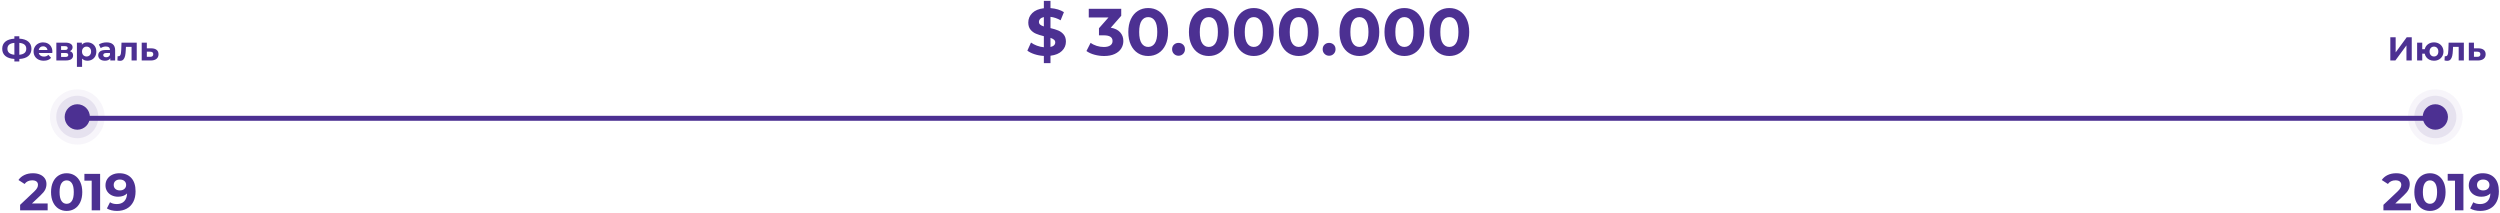
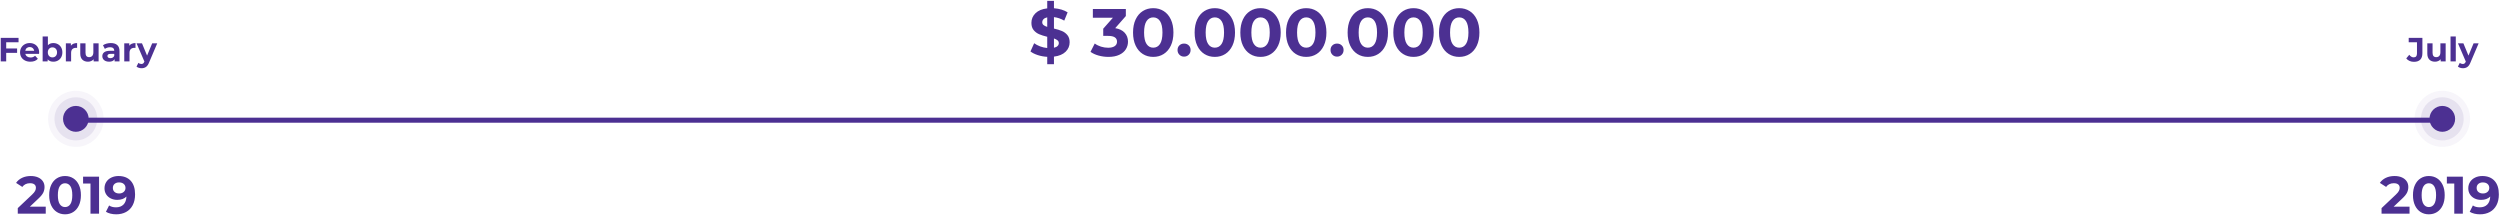
- <svg xmlns="http://www.w3.org/2000/svg" width="951px" height="81px" viewBox="0 0 951 81" version="1.1">
+ <svg xmlns="http://www.w3.org/2000/svg" width="936px" height="81px" viewBox="0 0 936 81" version="1.1">
  <defs />
-   <g id="майлстоун-4-copy" stroke="none" stroke-width="1" fill="none" fill-rule="evenodd" transform="translate(-151, -144)">
-     <g id="Group-9" transform="translate(-23, 144)">
-       <g id="line-30-000-000" transform="translate(174, 0)">
-         <path d="M26,45 L924.846,45" id="Line" stroke="#4C3092" stroke-width="1.89" stroke-linecap="square" />
-         <g id="Group-6" transform="translate(19, 34)" fill="#4C3092">
-           <ellipse id="Oval-3-Copy-2" opacity="0.05" cx="10.401" cy="10.5" rx="10.401" ry="10.5" />
-           <ellipse id="Oval-3" opacity="0.1" cx="10.401" cy="10.5" rx="8" ry="8.077" />
-           <ellipse id="Oval-3-Copy" cx="10.401" cy="10.5" rx="4.8" ry="4.846" />
-         </g>
-         <g id="Group-6-Copy" transform="translate(916, 34)" fill="#4C3092">
-           <ellipse id="Oval-3-Copy-2" opacity="0.05" cx="10.401" cy="10.5" rx="10.401" ry="10.5" />
-           <ellipse id="Oval-3" opacity="0.1" cx="10.401" cy="10.5" rx="8" ry="8.077" />
-           <ellipse id="Oval-3-Copy" cx="10.401" cy="10.5" rx="4.8" ry="4.846" />
-         </g>
-         <path d="M18.128,77.386 L18.128,80 L7.653,80 L7.653,77.921 L12.999,72.872 C13.567,72.331 13.95,71.866 14.148,71.476 C14.346,71.087 14.445,70.701 14.445,70.318 C14.445,69.763 14.257,69.338 13.88,69.041 C13.504,68.744 12.953,68.595 12.227,68.595 C11.62,68.595 11.072,68.711 10.584,68.942 C10.095,69.173 9.686,69.519 9.356,69.981 L7.02,68.476 C7.561,67.671 8.307,67.041 9.257,66.586 C10.208,66.13 11.297,65.902 12.524,65.902 C13.554,65.902 14.455,66.071 15.227,66.407 C15.999,66.744 16.6,67.219 17.029,67.833 C17.458,68.447 17.672,69.169 17.672,70.001 C17.672,70.753 17.514,71.46 17.197,72.12 C16.88,72.78 16.266,73.532 15.356,74.377 L12.168,77.386 L18.128,77.386 Z M25.355,80.238 C24.206,80.238 23.183,79.954 22.286,79.386 C21.388,78.819 20.685,77.997 20.177,76.921 C19.669,75.845 19.415,74.562 19.415,73.07 C19.415,71.578 19.669,70.295 20.177,69.219 C20.685,68.143 21.388,67.321 22.286,66.754 C23.183,66.186 24.206,65.902 25.355,65.902 C26.503,65.902 27.526,66.186 28.424,66.754 C29.321,67.321 30.024,68.143 30.532,69.219 C31.041,70.295 31.295,71.578 31.295,73.07 C31.295,74.562 31.041,75.845 30.532,76.921 C30.024,77.997 29.321,78.819 28.424,79.386 C27.526,79.954 26.503,80.238 25.355,80.238 Z M25.355,77.525 C26.199,77.525 26.863,77.162 27.344,76.436 C27.826,75.71 28.067,74.588 28.067,73.07 C28.067,71.552 27.826,70.43 27.344,69.704 C26.863,68.978 26.199,68.615 25.355,68.615 C24.523,68.615 23.866,68.978 23.384,69.704 C22.903,70.43 22.662,71.552 22.662,73.07 C22.662,74.588 22.903,75.71 23.384,76.436 C23.866,77.162 24.523,77.525 25.355,77.525 Z M38.086,66.14 L38.086,80 L34.878,80 L34.878,68.714 L32.106,68.714 L32.106,66.14 L38.086,66.14 Z M45.372,65.902 C47.313,65.902 48.831,66.493 49.926,67.675 C51.022,68.856 51.57,70.555 51.57,72.773 C51.57,74.344 51.276,75.69 50.689,76.812 C50.101,77.934 49.273,78.786 48.204,79.366 C47.135,79.947 45.9,80.238 44.501,80.238 C43.762,80.238 43.056,80.155 42.383,79.99 C41.709,79.825 41.135,79.591 40.66,79.287 L41.848,76.931 C42.521,77.393 43.386,77.624 44.442,77.624 C45.617,77.624 46.547,77.278 47.234,76.585 C47.92,75.891 48.29,74.892 48.342,73.585 C47.511,74.416 46.362,74.832 44.897,74.832 C44.013,74.832 43.208,74.654 42.482,74.298 C41.756,73.941 41.181,73.436 40.759,72.783 C40.337,72.129 40.125,71.374 40.125,70.516 C40.125,69.592 40.356,68.78 40.818,68.08 C41.28,67.381 41.911,66.843 42.709,66.467 C43.508,66.09 44.396,65.902 45.372,65.902 Z M45.61,72.436 C46.31,72.436 46.88,72.242 47.323,71.852 C47.765,71.463 47.986,70.965 47.986,70.357 C47.986,69.75 47.772,69.255 47.342,68.872 C46.913,68.49 46.323,68.298 45.57,68.298 C44.884,68.298 44.326,68.483 43.897,68.853 C43.468,69.222 43.254,69.724 43.254,70.357 C43.254,70.991 43.468,71.496 43.897,71.872 C44.326,72.248 44.897,72.436 45.61,72.436 Z" id="2019" fill="#4C3092" />
-         <path d="M11.959,18.565 C11.959,19.732 11.562,20.65 10.768,21.318 C9.975,21.986 8.834,22.357 7.348,22.433 L7.348,23.391 L5.47,23.391 L5.47,22.42 C3.975,22.336 2.83,21.961 2.037,21.293 C1.243,20.625 0.846,19.716 0.846,18.565 C0.846,17.406 1.243,16.496 2.037,15.837 C2.83,15.177 3.975,14.802 5.47,14.709 L5.47,13.802 L7.348,13.802 L7.348,14.697 C8.834,14.781 9.975,15.159 10.768,15.831 C11.562,16.503 11.959,17.414 11.959,18.565 Z M7.348,20.833 C8.238,20.749 8.901,20.52 9.338,20.146 C9.775,19.772 9.994,19.241 9.994,18.552 C9.994,17.208 9.112,16.461 7.348,16.309 L7.348,20.833 Z M2.824,18.565 C2.824,19.892 3.706,20.648 5.47,20.833 L5.47,16.309 C4.571,16.393 3.906,16.618 3.473,16.984 C3.04,17.349 2.824,17.876 2.824,18.565 Z M19.922,19.636 C19.922,19.661 19.91,19.837 19.885,20.165 L14.756,20.165 C14.849,20.585 15.067,20.917 15.412,21.16 C15.756,21.404 16.184,21.526 16.697,21.526 C17.05,21.526 17.362,21.473 17.635,21.368 C17.908,21.263 18.162,21.097 18.398,20.871 L19.444,22.005 C18.805,22.735 17.873,23.101 16.646,23.101 C15.882,23.101 15.206,22.952 14.618,22.654 C14.03,22.355 13.576,21.942 13.257,21.412 C12.938,20.883 12.778,20.283 12.778,19.611 C12.778,18.947 12.936,18.349 13.251,17.815 C13.566,17.282 13.998,16.866 14.548,16.568 C15.099,16.269 15.714,16.12 16.394,16.12 C17.058,16.12 17.658,16.263 18.196,16.549 C18.734,16.834 19.156,17.244 19.462,17.777 C19.769,18.311 19.922,18.93 19.922,19.636 Z M16.407,17.607 C15.962,17.607 15.588,17.733 15.286,17.985 C14.983,18.237 14.798,18.582 14.731,19.018 L18.07,19.018 C18.003,18.59 17.818,18.248 17.516,17.992 C17.213,17.735 16.844,17.607 16.407,17.607 Z M26.613,19.459 C27.411,19.728 27.81,20.266 27.81,21.072 C27.81,21.685 27.579,22.16 27.117,22.496 C26.655,22.832 25.966,23 25.051,23 L21.434,23 L21.434,16.221 L24.899,16.221 C25.748,16.221 26.411,16.374 26.89,16.681 C27.369,16.988 27.608,17.418 27.608,17.973 C27.608,18.309 27.522,18.605 27.35,18.861 C27.178,19.117 26.932,19.317 26.613,19.459 Z M23.236,19.006 L24.723,19.006 C25.412,19.006 25.756,18.762 25.756,18.275 C25.756,17.796 25.412,17.557 24.723,17.557 L23.236,17.557 L23.236,19.006 Z M24.887,21.664 C25.609,21.664 25.97,21.417 25.97,20.921 C25.97,20.661 25.886,20.47 25.718,20.348 C25.55,20.226 25.286,20.165 24.925,20.165 L23.236,20.165 L23.236,21.664 L24.887,21.664 Z M33.266,16.12 C33.896,16.12 34.469,16.265 34.986,16.555 C35.502,16.845 35.907,17.252 36.201,17.777 C36.496,18.302 36.642,18.913 36.642,19.611 C36.642,20.308 36.496,20.919 36.201,21.444 C35.907,21.969 35.502,22.376 34.986,22.666 C34.469,22.956 33.896,23.101 33.266,23.101 C32.4,23.101 31.72,22.828 31.224,22.282 L31.224,25.444 L29.259,25.444 L29.259,16.221 L31.136,16.221 L31.136,17.002 C31.624,16.414 32.333,16.12 33.266,16.12 Z M32.925,21.488 C33.43,21.488 33.843,21.318 34.167,20.978 C34.49,20.637 34.652,20.182 34.652,19.611 C34.652,19.039 34.49,18.584 34.167,18.244 C33.843,17.903 33.43,17.733 32.925,17.733 C32.421,17.733 32.008,17.903 31.684,18.244 C31.361,18.584 31.199,19.039 31.199,19.611 C31.199,20.182 31.361,20.637 31.684,20.978 C32.008,21.318 32.421,21.488 32.925,21.488 Z M40.536,16.12 C41.586,16.12 42.392,16.37 42.955,16.87 C43.518,17.37 43.799,18.124 43.799,19.132 L43.799,23 L41.96,23 L41.96,22.156 C41.59,22.786 40.901,23.101 39.893,23.101 C39.372,23.101 38.921,23.013 38.539,22.836 C38.157,22.66 37.865,22.416 37.663,22.105 C37.461,21.795 37.361,21.442 37.361,21.047 C37.361,20.417 37.598,19.921 38.073,19.56 C38.547,19.199 39.28,19.018 40.271,19.018 L41.834,19.018 C41.834,18.59 41.704,18.26 41.443,18.029 C41.183,17.798 40.792,17.683 40.271,17.683 C39.91,17.683 39.555,17.739 39.207,17.853 C38.858,17.966 38.562,18.12 38.318,18.313 L37.613,16.939 C37.982,16.679 38.425,16.477 38.942,16.335 C39.459,16.192 39.99,16.12 40.536,16.12 Z M40.385,21.778 C40.721,21.778 41.019,21.7 41.279,21.545 C41.54,21.389 41.724,21.16 41.834,20.858 L41.834,20.165 L40.485,20.165 C39.679,20.165 39.276,20.43 39.276,20.959 C39.276,21.211 39.375,21.41 39.572,21.557 C39.769,21.704 40.04,21.778 40.385,21.778 Z M52.014,16.221 L52.014,23 L50.049,23 L50.049,17.834 L47.907,17.834 L47.844,19.031 C47.81,19.921 47.726,20.661 47.592,21.249 C47.457,21.837 47.239,22.299 46.937,22.635 C46.634,22.971 46.214,23.139 45.677,23.139 C45.391,23.139 45.051,23.088 44.656,22.987 L44.757,21.375 C44.891,21.391 44.988,21.4 45.047,21.4 C45.341,21.4 45.561,21.293 45.708,21.079 C45.855,20.864 45.954,20.591 46.004,20.26 C46.055,19.928 46.092,19.489 46.118,18.943 L46.218,16.221 L52.014,16.221 Z M57.571,18.388 C58.453,18.397 59.129,18.596 59.6,18.987 C60.07,19.378 60.305,19.93 60.305,20.644 C60.305,21.391 60.043,21.973 59.518,22.389 C58.993,22.805 58.256,23.013 57.306,23.013 L53.904,23 L53.904,16.221 L55.857,16.221 L55.857,18.388 L57.571,18.388 Z M57.13,21.614 C57.508,21.622 57.798,21.543 57.999,21.375 C58.201,21.207 58.302,20.955 58.302,20.619 C58.302,20.291 58.203,20.052 58.006,19.9 C57.808,19.749 57.517,19.669 57.13,19.661 L55.857,19.648 L55.857,21.614 L57.13,21.614 Z" id="Февраль" fill="#4C3092" />
-         <path d="M405.473,15.834 C405.473,17.212 404.969,18.392 403.961,19.375 C402.953,20.357 401.5,20.966 399.602,21.202 L399.602,24.024 L397.082,24.024 L397.082,21.277 C395.838,21.21 394.654,20.992 393.528,20.622 C392.403,20.252 391.496,19.799 390.807,19.261 L392.193,16.187 C392.831,16.657 393.579,17.052 394.436,17.371 C395.292,17.69 396.174,17.892 397.082,17.976 L397.082,13.768 C395.889,13.482 394.881,13.163 394.058,12.81 C393.234,12.457 392.546,11.941 391.991,11.26 C391.437,10.58 391.16,9.677 391.16,8.551 C391.16,7.157 391.668,5.96 392.684,4.96 C393.701,3.961 395.166,3.352 397.082,3.133 L397.082,0.336 L399.602,0.336 L399.602,3.083 C401.668,3.251 403.373,3.763 404.717,4.62 L403.457,7.72 C402.197,6.997 400.912,6.56 399.602,6.409 L399.602,10.693 C400.778,10.962 401.773,11.269 402.588,11.613 C403.403,11.957 404.087,12.47 404.642,13.15 C405.196,13.831 405.473,14.725 405.473,15.834 Z M395.217,8.35 C395.217,8.77 395.376,9.114 395.696,9.383 C396.015,9.652 396.477,9.878 397.082,10.063 L397.082,6.485 C396.443,6.636 395.973,6.875 395.67,7.203 C395.368,7.531 395.217,7.913 395.217,8.35 Z M399.602,17.875 C400.206,17.741 400.66,17.522 400.962,17.22 C401.265,16.918 401.416,16.556 401.416,16.136 C401.416,15.716 401.261,15.372 400.95,15.103 C400.639,14.834 400.19,14.599 399.602,14.398 L399.602,17.875 Z M422.534,10.542 C424.079,10.794 425.264,11.369 426.087,12.268 C426.91,13.167 427.322,14.28 427.322,15.607 C427.322,16.632 427.053,17.577 426.515,18.442 C425.978,19.307 425.159,20 424.058,20.521 C422.958,21.042 421.61,21.302 420.014,21.302 C418.77,21.302 417.548,21.139 416.347,20.811 C415.146,20.483 414.125,20.017 413.285,19.412 L414.873,16.288 C415.545,16.792 416.322,17.182 417.204,17.459 C418.086,17.737 418.989,17.875 419.913,17.875 C420.938,17.875 421.744,17.678 422.332,17.283 C422.92,16.888 423.214,16.33 423.214,15.607 C423.214,14.162 422.114,13.44 419.913,13.44 L418.048,13.44 L418.048,10.744 L421.677,6.636 L414.167,6.636 L414.167,3.36 L426.515,3.36 L426.515,6.006 L422.534,10.542 Z M436.772,21.302 C435.31,21.302 434.008,20.941 432.866,20.219 C431.723,19.496 430.829,18.451 430.182,17.081 C429.535,15.712 429.212,14.078 429.212,12.18 C429.212,10.282 429.535,8.648 430.182,7.279 C430.829,5.909 431.723,4.864 432.866,4.141 C434.008,3.419 435.31,3.058 436.772,3.058 C438.233,3.058 439.535,3.419 440.678,4.141 C441.82,4.864 442.715,5.909 443.361,7.279 C444.008,8.648 444.332,10.282 444.332,12.18 C444.332,14.078 444.008,15.712 443.361,17.081 C442.715,18.451 441.82,19.496 440.678,20.219 C439.535,20.941 438.233,21.302 436.772,21.302 Z M436.772,17.85 C437.847,17.85 438.691,17.388 439.304,16.464 C439.917,15.54 440.224,14.112 440.224,12.18 C440.224,10.248 439.917,8.82 439.304,7.896 C438.691,6.972 437.847,6.51 436.772,6.51 C435.713,6.51 434.877,6.972 434.264,7.896 C433.651,8.82 433.344,10.248 433.344,12.18 C433.344,14.112 433.651,15.54 434.264,16.464 C434.877,17.388 435.713,17.85 436.772,17.85 Z M448.313,21.202 C447.624,21.202 447.045,20.966 446.574,20.496 C446.104,20.026 445.869,19.438 445.869,18.732 C445.869,18.01 446.104,17.426 446.574,16.981 C447.045,16.535 447.624,16.313 448.313,16.313 C449.002,16.313 449.582,16.535 450.052,16.981 C450.522,17.426 450.758,18.01 450.758,18.732 C450.758,19.438 450.522,20.026 450.052,20.496 C449.582,20.966 449.002,21.202 448.313,21.202 Z M459.83,21.302 C458.368,21.302 457.066,20.941 455.924,20.219 C454.781,19.496 453.887,18.451 453.24,17.081 C452.593,15.712 452.27,14.078 452.27,12.18 C452.27,10.282 452.593,8.648 453.24,7.279 C453.887,5.909 454.781,4.864 455.924,4.141 C457.066,3.419 458.368,3.058 459.83,3.058 C461.291,3.058 462.593,3.419 463.736,4.141 C464.878,4.864 465.773,5.909 466.419,7.279 C467.066,8.648 467.39,10.282 467.39,12.18 C467.39,14.078 467.066,15.712 466.419,17.081 C465.773,18.451 464.878,19.496 463.736,20.219 C462.593,20.941 461.291,21.302 459.83,21.302 Z M459.83,17.85 C460.905,17.85 461.749,17.388 462.362,16.464 C462.975,15.54 463.282,14.112 463.282,12.18 C463.282,10.248 462.975,8.82 462.362,7.896 C461.749,6.972 460.905,6.51 459.83,6.51 C458.771,6.51 457.935,6.972 457.322,7.896 C456.709,8.82 456.402,10.248 456.402,12.18 C456.402,14.112 456.709,15.54 457.322,16.464 C457.935,17.388 458.771,17.85 459.83,17.85 Z M476.94,21.302 C475.479,21.302 474.177,20.941 473.034,20.219 C471.892,19.496 470.997,18.451 470.351,17.081 C469.704,15.712 469.38,14.078 469.38,12.18 C469.38,10.282 469.704,8.648 470.351,7.279 C470.997,5.909 471.892,4.864 473.034,4.141 C474.177,3.419 475.479,3.058 476.94,3.058 C478.402,3.058 479.704,3.419 480.846,4.141 C481.989,4.864 482.883,5.909 483.53,7.279 C484.177,8.648 484.5,10.282 484.5,12.18 C484.5,14.078 484.177,15.712 483.53,17.081 C482.883,18.451 481.989,19.496 480.846,20.219 C479.704,20.941 478.402,21.302 476.94,21.302 Z M476.94,17.85 C478.016,17.85 478.86,17.388 479.473,16.464 C480.086,15.54 480.393,14.112 480.393,12.18 C480.393,10.248 480.086,8.82 479.473,7.896 C478.86,6.972 478.016,6.51 476.94,6.51 C475.882,6.51 475.046,6.972 474.433,7.896 C473.82,8.82 473.513,10.248 473.513,12.18 C473.513,14.112 473.82,15.54 474.433,16.464 C475.046,17.388 475.882,17.85 476.94,17.85 Z M494.051,21.302 C492.59,21.302 491.288,20.941 490.145,20.219 C489.003,19.496 488.108,18.451 487.461,17.081 C486.815,15.712 486.491,14.078 486.491,12.18 C486.491,10.282 486.815,8.648 487.461,7.279 C488.108,5.909 489.003,4.864 490.145,4.141 C491.288,3.419 492.59,3.058 494.051,3.058 C495.513,3.058 496.815,3.419 497.957,4.141 C499.1,4.864 499.994,5.909 500.641,7.279 C501.288,8.648 501.611,10.282 501.611,12.18 C501.611,14.078 501.288,15.712 500.641,17.081 C499.994,18.451 499.1,19.496 497.957,20.219 C496.815,20.941 495.513,21.302 494.051,21.302 Z M494.051,17.85 C495.126,17.85 495.971,17.388 496.584,16.464 C497.197,15.54 497.504,14.112 497.504,12.18 C497.504,10.248 497.197,8.82 496.584,7.896 C495.971,6.972 495.126,6.51 494.051,6.51 C492.993,6.51 492.157,6.972 491.544,7.896 C490.931,8.82 490.624,10.248 490.624,12.18 C490.624,14.112 490.931,15.54 491.544,16.464 C492.157,17.388 492.993,17.85 494.051,17.85 Z M505.593,21.202 C504.904,21.202 504.324,20.966 503.854,20.496 C503.384,20.026 503.148,19.438 503.148,18.732 C503.148,18.01 503.384,17.426 503.854,16.981 C504.324,16.535 504.904,16.313 505.593,16.313 C506.282,16.313 506.861,16.535 507.332,16.981 C507.802,17.426 508.037,18.01 508.037,18.732 C508.037,19.438 507.802,20.026 507.332,20.496 C506.861,20.966 506.282,21.202 505.593,21.202 Z M517.109,21.302 C515.648,21.302 514.346,20.941 513.203,20.219 C512.061,19.496 511.166,18.451 510.519,17.081 C509.873,15.712 509.549,14.078 509.549,12.18 C509.549,10.282 509.873,8.648 510.519,7.279 C511.166,5.909 512.061,4.864 513.203,4.141 C514.346,3.419 515.648,3.058 517.109,3.058 C518.571,3.058 519.873,3.419 521.015,4.141 C522.158,4.864 523.052,5.909 523.699,7.279 C524.346,8.648 524.669,10.282 524.669,12.18 C524.669,14.078 524.346,15.712 523.699,17.081 C523.052,18.451 522.158,19.496 521.015,20.219 C519.873,20.941 518.571,21.302 517.109,21.302 Z M517.109,17.85 C518.184,17.85 519.029,17.388 519.642,16.464 C520.255,15.54 520.562,14.112 520.562,12.18 C520.562,10.248 520.255,8.82 519.642,7.896 C519.029,6.972 518.184,6.51 517.109,6.51 C516.051,6.51 515.215,6.972 514.602,7.896 C513.989,8.82 513.682,10.248 513.682,12.18 C513.682,14.112 513.989,15.54 514.602,16.464 C515.215,17.388 516.051,17.85 517.109,17.85 Z M534.22,21.302 C532.758,21.302 531.456,20.941 530.314,20.219 C529.172,19.496 528.277,18.451 527.63,17.081 C526.983,15.712 526.66,14.078 526.66,12.18 C526.66,10.282 526.983,8.648 527.63,7.279 C528.277,5.909 529.172,4.864 530.314,4.141 C531.456,3.419 532.758,3.058 534.22,3.058 C535.682,3.058 536.984,3.419 538.126,4.141 C539.268,4.864 540.163,5.909 540.81,7.279 C541.457,8.648 541.78,10.282 541.78,12.18 C541.78,14.078 541.457,15.712 540.81,17.081 C540.163,18.451 539.268,19.496 538.126,20.219 C536.984,20.941 535.682,21.302 534.22,21.302 Z M534.22,17.85 C535.295,17.85 536.139,17.388 536.753,16.464 C537.366,15.54 537.672,14.112 537.672,12.18 C537.672,10.248 537.366,8.82 536.753,7.896 C536.139,6.972 535.295,6.51 534.22,6.51 C533.162,6.51 532.326,6.972 531.713,7.896 C531.099,8.82 530.793,10.248 530.793,12.18 C530.793,14.112 531.099,15.54 531.713,16.464 C532.326,17.388 533.162,17.85 534.22,17.85 Z M551.331,21.302 C549.869,21.302 548.567,20.941 547.425,20.219 C546.282,19.496 545.388,18.451 544.741,17.081 C544.094,15.712 543.771,14.078 543.771,12.18 C543.771,10.282 544.094,8.648 544.741,7.279 C545.388,5.909 546.282,4.864 547.425,4.141 C548.567,3.419 549.869,3.058 551.331,3.058 C552.792,3.058 554.094,3.419 555.237,4.141 C556.379,4.864 557.274,5.909 557.921,7.279 C558.567,8.648 558.891,10.282 558.891,12.18 C558.891,14.078 558.567,15.712 557.921,17.081 C557.274,18.451 556.379,19.496 555.237,20.219 C554.094,20.941 552.792,21.302 551.331,21.302 Z M551.331,17.85 C552.406,17.85 553.25,17.388 553.863,16.464 C554.477,15.54 554.783,14.112 554.783,12.18 C554.783,10.248 554.477,8.82 553.863,7.896 C553.25,6.972 552.406,6.51 551.331,6.51 C550.272,6.51 549.437,6.972 548.823,7.896 C548.21,8.82 547.904,10.248 547.904,12.18 C547.904,14.112 548.21,15.54 548.823,16.464 C549.437,17.388 550.272,17.85 551.331,17.85 Z" id="$-30.000.000" fill="#4C3092" />
-         <path d="M909.278,14.18 L911.307,14.18 L911.307,19.926 L915.515,14.18 L917.43,14.18 L917.43,23 L915.414,23 L915.414,17.267 L911.206,23 L909.278,23 L909.278,14.18 Z M925.885,16.12 C926.574,16.12 927.191,16.269 927.737,16.568 C928.283,16.866 928.711,17.28 929.022,17.809 C929.333,18.338 929.489,18.939 929.489,19.611 C929.489,20.283 929.333,20.883 929.022,21.412 C928.711,21.942 928.283,22.355 927.737,22.654 C927.191,22.952 926.574,23.101 925.885,23.101 C925.288,23.101 924.743,22.99 924.247,22.767 C923.751,22.544 923.34,22.229 923.012,21.822 C922.684,21.414 922.466,20.946 922.357,20.417 L921.424,20.417 L921.424,23 L919.471,23 L919.471,16.221 L921.424,16.221 L921.424,18.716 L922.37,18.716 C922.563,17.926 922.974,17.296 923.604,16.826 C924.234,16.356 924.994,16.12 925.885,16.12 Z M925.885,21.488 C926.364,21.488 926.761,21.318 927.076,20.978 C927.391,20.637 927.548,20.182 927.548,19.611 C927.548,19.031 927.391,18.573 927.076,18.237 C926.761,17.901 926.364,17.733 925.885,17.733 C925.398,17.733 924.997,17.901 924.682,18.237 C924.367,18.573 924.209,19.031 924.209,19.611 C924.209,20.182 924.367,20.637 924.682,20.978 C924.997,21.318 925.398,21.488 925.885,21.488 Z M937.25,16.221 L937.25,23 L935.284,23 L935.284,17.834 L933.143,17.834 L933.08,19.031 C933.046,19.921 932.962,20.661 932.827,21.249 C932.693,21.837 932.475,22.299 932.172,22.635 C931.87,22.971 931.45,23.139 930.912,23.139 C930.627,23.139 930.287,23.088 929.892,22.987 L929.992,21.375 C930.127,21.391 930.223,21.4 930.282,21.4 C930.576,21.4 930.797,21.293 930.944,21.079 C931.091,20.864 931.189,20.591 931.24,20.26 C931.29,19.928 931.328,19.489 931.353,18.943 L931.454,16.221 L937.25,16.221 Z M942.807,18.388 C943.689,18.397 944.365,18.596 944.835,18.987 C945.306,19.378 945.541,19.93 945.541,20.644 C945.541,21.391 945.278,21.973 944.753,22.389 C944.228,22.805 943.491,23.013 942.542,23.013 L939.14,23 L939.14,16.221 L941.093,16.221 L941.093,18.388 L942.807,18.388 Z M942.366,21.614 C942.744,21.622 943.033,21.543 943.235,21.375 C943.437,21.207 943.538,20.955 943.538,20.619 C943.538,20.291 943.439,20.052 943.241,19.9 C943.044,19.749 942.752,19.669 942.366,19.661 L941.093,19.648 L941.093,21.614 L942.366,21.614 Z" id="Июль" fill="#4C3092" />
-         <path d="M917.128,77.386 L917.128,80 L906.653,80 L906.653,77.921 L911.999,72.872 C912.567,72.331 912.95,71.866 913.148,71.476 C913.346,71.087 913.445,70.701 913.445,70.318 C913.445,69.763 913.257,69.338 912.88,69.041 C912.504,68.744 911.953,68.595 911.227,68.595 C910.62,68.595 910.072,68.711 909.584,68.942 C909.095,69.173 908.686,69.519 908.356,69.981 L906.02,68.476 C906.561,67.671 907.307,67.041 908.257,66.586 C909.208,66.13 910.297,65.902 911.524,65.902 C912.554,65.902 913.455,66.071 914.227,66.407 C914.999,66.744 915.6,67.219 916.029,67.833 C916.458,68.447 916.672,69.169 916.672,70.001 C916.672,70.753 916.514,71.46 916.197,72.12 C915.88,72.78 915.266,73.532 914.356,74.377 L911.168,77.386 L917.128,77.386 Z M924.355,80.238 C923.206,80.238 922.183,79.954 921.286,79.386 C920.388,78.819 919.685,77.997 919.177,76.921 C918.669,75.845 918.415,74.562 918.415,73.07 C918.415,71.578 918.669,70.295 919.177,69.219 C919.685,68.143 920.388,67.321 921.286,66.754 C922.183,66.186 923.206,65.902 924.355,65.902 C925.503,65.902 926.526,66.186 927.424,66.754 C928.321,67.321 929.024,68.143 929.532,69.219 C930.041,70.295 930.295,71.578 930.295,73.07 C930.295,74.562 930.041,75.845 929.532,76.921 C929.024,77.997 928.321,78.819 927.424,79.386 C926.526,79.954 925.503,80.238 924.355,80.238 Z M924.355,77.525 C925.199,77.525 925.863,77.162 926.344,76.436 C926.826,75.71 927.067,74.588 927.067,73.07 C927.067,71.552 926.826,70.43 926.344,69.704 C925.863,68.978 925.199,68.615 924.355,68.615 C923.523,68.615 922.866,68.978 922.385,69.704 C921.903,70.43 921.662,71.552 921.662,73.07 C921.662,74.588 921.903,75.71 922.385,76.436 C922.866,77.162 923.523,77.525 924.355,77.525 Z M937.086,66.14 L937.086,80 L933.878,80 L933.878,68.714 L931.106,68.714 L931.106,66.14 L937.086,66.14 Z M944.372,65.902 C946.313,65.902 947.831,66.493 948.926,67.675 C950.022,68.856 950.57,70.555 950.57,72.773 C950.57,74.344 950.276,75.69 949.689,76.812 C949.101,77.934 948.273,78.786 947.204,79.366 C946.135,79.947 944.9,80.238 943.501,80.238 C942.762,80.238 942.056,80.155 941.383,79.99 C940.709,79.825 940.135,79.591 939.66,79.287 L940.848,76.931 C941.521,77.393 942.386,77.624 943.442,77.624 C944.617,77.624 945.547,77.278 946.234,76.585 C946.92,75.891 947.29,74.892 947.342,73.585 C946.511,74.416 945.362,74.832 943.897,74.832 C943.013,74.832 942.208,74.654 941.482,74.298 C940.756,73.941 940.181,73.436 939.759,72.783 C939.337,72.129 939.125,71.374 939.125,70.516 C939.125,69.592 939.356,68.78 939.818,68.08 C940.28,67.381 940.911,66.843 941.709,66.467 C942.508,66.09 943.396,65.902 944.372,65.902 Z M944.61,72.436 C945.31,72.436 945.88,72.242 946.323,71.852 C946.765,71.463 946.986,70.965 946.986,70.357 C946.986,69.75 946.772,69.255 946.342,68.872 C945.913,68.49 945.323,68.298 944.57,68.298 C943.884,68.298 943.326,68.483 942.897,68.853 C942.468,69.222 942.254,69.724 942.254,70.357 C942.254,70.991 942.468,71.496 942.897,71.872 C943.326,72.248 943.897,72.436 944.61,72.436 Z" id="2019" fill="#4C3092" />
+   <g id="Artboard-2" stroke="none" stroke-width="1" fill="none" fill-rule="evenodd" transform="translate(-85, -1250)">
+     <g id="line-30000000" transform="translate(85, 1250)">
+       <path d="M25,45 L914.798,45" id="Line" stroke="#4C3092" stroke-width="1.89" stroke-linecap="square" />
+       <g id="Group-6" transform="translate(18, 34)" fill="#4C3092">
+         <ellipse id="Oval-3-Copy-2" opacity="0.05" cx="10.401" cy="10.5" rx="10.401" ry="10.5" />
+         <ellipse id="Oval-3" opacity="0.1" cx="10.401" cy="10.5" rx="8" ry="8.077" />
+         <ellipse id="Oval-3-Copy" cx="10.401" cy="10.5" rx="4.8" ry="4.846" />
      </g>
+       <g id="Group-6-Copy" transform="translate(904, 34)" fill="#4C3092">
+         <ellipse id="Oval-3-Copy-2" opacity="0.05" cx="10.401" cy="10.5" rx="10.401" ry="10.5" />
+         <ellipse id="Oval-3" opacity="0.1" cx="10.401" cy="10.5" rx="8" ry="8.077" />
+         <ellipse id="Oval-3-Copy" cx="10.401" cy="10.5" rx="4.8" ry="4.846" />
+       </g>
+       <path d="M17.128,77.386 L17.128,80 L6.653,80 L6.653,77.921 L11.999,72.872 C12.567,72.331 12.95,71.866 13.148,71.476 C13.346,71.087 13.445,70.701 13.445,70.318 C13.445,69.763 13.257,69.338 12.88,69.041 C12.504,68.744 11.953,68.595 11.227,68.595 C10.62,68.595 10.072,68.711 9.584,68.942 C9.095,69.173 8.686,69.519 8.356,69.981 L6.02,68.476 C6.561,67.671 7.307,67.041 8.257,66.586 C9.208,66.13 10.297,65.902 11.524,65.902 C12.554,65.902 13.455,66.071 14.227,66.407 C14.999,66.744 15.6,67.219 16.029,67.833 C16.458,68.447 16.672,69.169 16.672,70.001 C16.672,70.753 16.514,71.46 16.197,72.12 C15.88,72.78 15.266,73.532 14.356,74.377 L11.168,77.386 L17.128,77.386 Z M24.355,80.238 C23.206,80.238 22.183,79.954 21.286,79.386 C20.388,78.819 19.685,77.997 19.177,76.921 C18.669,75.845 18.415,74.562 18.415,73.07 C18.415,71.578 18.669,70.295 19.177,69.219 C19.685,68.143 20.388,67.321 21.286,66.754 C22.183,66.186 23.206,65.902 24.355,65.902 C25.503,65.902 26.526,66.186 27.424,66.754 C28.321,67.321 29.024,68.143 29.532,69.219 C30.041,70.295 30.295,71.578 30.295,73.07 C30.295,74.562 30.041,75.845 29.532,76.921 C29.024,77.997 28.321,78.819 27.424,79.386 C26.526,79.954 25.503,80.238 24.355,80.238 Z M24.355,77.525 C25.199,77.525 25.863,77.162 26.344,76.436 C26.826,75.71 27.067,74.588 27.067,73.07 C27.067,71.552 26.826,70.43 26.344,69.704 C25.863,68.978 25.199,68.615 24.355,68.615 C23.523,68.615 22.866,68.978 22.384,69.704 C21.903,70.43 21.662,71.552 21.662,73.07 C21.662,74.588 21.903,75.71 22.384,76.436 C22.866,77.162 23.523,77.525 24.355,77.525 Z M37.086,66.14 L37.086,80 L33.878,80 L33.878,68.714 L31.106,68.714 L31.106,66.14 L37.086,66.14 Z M44.372,65.902 C46.313,65.902 47.831,66.493 48.926,67.675 C50.022,68.856 50.57,70.555 50.57,72.773 C50.57,74.344 50.276,75.69 49.689,76.812 C49.101,77.934 48.273,78.786 47.204,79.366 C46.135,79.947 44.9,80.238 43.501,80.238 C42.762,80.238 42.056,80.155 41.383,79.99 C40.709,79.825 40.135,79.591 39.66,79.287 L40.848,76.931 C41.521,77.393 42.386,77.624 43.442,77.624 C44.617,77.624 45.547,77.278 46.234,76.585 C46.92,75.891 47.29,74.892 47.342,73.585 C46.511,74.416 45.362,74.832 43.897,74.832 C43.013,74.832 42.208,74.654 41.482,74.298 C40.756,73.941 40.181,73.436 39.759,72.783 C39.337,72.129 39.125,71.374 39.125,70.516 C39.125,69.592 39.356,68.78 39.818,68.08 C40.28,67.381 40.911,66.843 41.709,66.467 C42.508,66.09 43.396,65.902 44.372,65.902 Z M44.61,72.436 C45.31,72.436 45.88,72.242 46.323,71.852 C46.765,71.463 46.986,70.965 46.986,70.357 C46.986,69.75 46.772,69.255 46.342,68.872 C45.913,68.49 45.323,68.298 44.57,68.298 C43.884,68.298 43.326,68.483 42.897,68.853 C42.468,69.222 42.254,69.724 42.254,70.357 C42.254,70.991 42.468,71.496 42.897,71.872 C43.326,72.248 43.897,72.436 44.61,72.436 Z" id="2019" fill="#4C3092" />
+       <path d="M2.32,15.818 L2.32,18.149 L6.402,18.149 L6.402,19.787 L2.32,19.787 L2.32,23 L0.278,23 L0.278,14.18 L6.944,14.18 L6.944,15.818 L2.32,15.818 Z M14.655,19.636 C14.655,19.661 14.642,19.837 14.617,20.165 L9.489,20.165 C9.581,20.585 9.8,20.917 10.144,21.16 C10.489,21.404 10.917,21.526 11.429,21.526 C11.782,21.526 12.095,21.473 12.368,21.368 C12.641,21.263 12.895,21.097 13.13,20.871 L14.176,22.005 C13.538,22.735 12.605,23.101 11.379,23.101 C10.614,23.101 9.938,22.952 9.35,22.654 C8.762,22.355 8.309,21.942 7.99,21.412 C7.67,20.883 7.511,20.283 7.511,19.611 C7.511,18.947 7.668,18.349 7.983,17.815 C8.298,17.282 8.731,16.866 9.281,16.568 C9.831,16.269 10.446,16.12 11.127,16.12 C11.791,16.12 12.391,16.263 12.929,16.549 C13.466,16.834 13.888,17.244 14.195,17.777 C14.502,18.311 14.655,18.93 14.655,19.636 Z M11.14,17.607 C10.694,17.607 10.321,17.733 10.018,17.985 C9.716,18.237 9.531,18.582 9.464,19.018 L12.803,19.018 C12.736,18.59 12.551,18.248 12.248,17.992 C11.946,17.735 11.576,17.607 11.14,17.607 Z M19.972,16.12 C20.602,16.12 21.175,16.265 21.692,16.555 C22.209,16.845 22.614,17.252 22.908,17.777 C23.202,18.302 23.349,18.913 23.349,19.611 C23.349,20.308 23.202,20.919 22.908,21.444 C22.614,21.969 22.209,22.376 21.692,22.666 C21.175,22.956 20.602,23.101 19.972,23.101 C19.04,23.101 18.33,22.807 17.843,22.219 L17.843,23 L15.965,23 L15.965,13.651 L17.931,13.651 L17.931,16.939 C18.427,16.393 19.107,16.12 19.972,16.12 Z M19.632,21.488 C20.136,21.488 20.55,21.318 20.873,20.978 C21.196,20.637 21.358,20.182 21.358,19.611 C21.358,19.039 21.196,18.584 20.873,18.244 C20.55,17.903 20.136,17.733 19.632,17.733 C19.128,17.733 18.714,17.903 18.391,18.244 C18.067,18.584 17.906,19.039 17.906,19.611 C17.906,20.182 18.067,20.637 18.391,20.978 C18.714,21.318 19.128,21.488 19.632,21.488 Z M26.537,17.116 C26.772,16.788 27.089,16.54 27.488,16.372 C27.887,16.204 28.347,16.12 28.868,16.12 L28.868,17.935 C28.649,17.918 28.502,17.91 28.427,17.91 C27.864,17.91 27.423,18.067 27.104,18.382 C26.784,18.697 26.625,19.17 26.625,19.8 L26.625,23 L24.659,23 L24.659,16.221 L26.537,16.221 L26.537,17.116 Z M36.919,16.221 L36.919,23 L35.054,23 L35.054,22.194 C34.794,22.488 34.483,22.712 34.122,22.868 C33.761,23.023 33.37,23.101 32.95,23.101 C32.06,23.101 31.354,22.845 30.833,22.332 C30.312,21.82 30.052,21.06 30.052,20.052 L30.052,16.221 L32.018,16.221 L32.018,19.762 C32.018,20.854 32.475,21.4 33.391,21.4 C33.862,21.4 34.239,21.247 34.525,20.94 C34.811,20.633 34.953,20.178 34.953,19.573 L34.953,16.221 L36.919,16.221 Z M41.48,16.12 C42.53,16.12 43.337,16.37 43.899,16.87 C44.462,17.37 44.744,18.124 44.744,19.132 L44.744,23 L42.904,23 L42.904,22.156 C42.534,22.786 41.846,23.101 40.838,23.101 C40.317,23.101 39.865,23.013 39.483,22.836 C39.101,22.66 38.809,22.416 38.607,22.105 C38.406,21.795 38.305,21.442 38.305,21.047 C38.305,20.417 38.542,19.921 39.017,19.56 C39.492,19.199 40.224,19.018 41.216,19.018 L42.778,19.018 C42.778,18.59 42.648,18.26 42.387,18.029 C42.127,17.798 41.737,17.683 41.216,17.683 C40.854,17.683 40.5,17.739 40.151,17.853 C39.802,17.966 39.506,18.12 39.263,18.313 L38.557,16.939 C38.927,16.679 39.37,16.477 39.886,16.335 C40.403,16.192 40.934,16.12 41.48,16.12 Z M41.329,21.778 C41.665,21.778 41.963,21.7 42.224,21.545 C42.484,21.389 42.669,21.16 42.778,20.858 L42.778,20.165 L41.43,20.165 C40.623,20.165 40.22,20.43 40.22,20.959 C40.22,21.211 40.319,21.41 40.516,21.557 C40.714,21.704 40.985,21.778 41.329,21.778 Z M48.398,17.116 C48.633,16.788 48.95,16.54 49.349,16.372 C49.748,16.204 50.208,16.12 50.729,16.12 L50.729,17.935 C50.51,17.918 50.363,17.91 50.288,17.91 C49.725,17.91 49.284,18.067 48.965,18.382 C48.645,18.697 48.486,19.17 48.486,19.8 L48.486,23 L46.52,23 L46.52,16.221 L48.398,16.221 L48.398,17.116 Z M58.868,16.221 L55.806,23.416 C55.496,24.197 55.111,24.747 54.654,25.066 C54.196,25.386 53.644,25.545 52.997,25.545 C52.644,25.545 52.295,25.491 51.951,25.381 C51.606,25.272 51.325,25.121 51.107,24.928 L51.825,23.529 C51.976,23.664 52.15,23.769 52.348,23.844 C52.545,23.92 52.74,23.958 52.934,23.958 C53.203,23.958 53.421,23.893 53.589,23.762 C53.757,23.632 53.908,23.416 54.042,23.113 L54.068,23.05 L51.132,16.221 L53.16,16.221 L55.063,20.82 L56.978,16.221 L58.868,16.221 Z" id="February" fill="#4C3092" />
+       <path d="M902.128,77.386 L902.128,80 L891.653,80 L891.653,77.921 L896.999,72.872 C897.567,72.331 897.95,71.866 898.148,71.476 C898.346,71.087 898.445,70.701 898.445,70.318 C898.445,69.763 898.257,69.338 897.88,69.041 C897.504,68.744 896.953,68.595 896.227,68.595 C895.62,68.595 895.072,68.711 894.584,68.942 C894.095,69.173 893.686,69.519 893.356,69.981 L891.02,68.476 C891.561,67.671 892.307,67.041 893.257,66.586 C894.208,66.13 895.297,65.902 896.524,65.902 C897.554,65.902 898.455,66.071 899.227,66.407 C899.999,66.744 900.6,67.219 901.029,67.833 C901.458,68.447 901.672,69.169 901.672,70.001 C901.672,70.753 901.514,71.46 901.197,72.12 C900.88,72.78 900.266,73.532 899.356,74.377 L896.168,77.386 L902.128,77.386 Z M909.355,80.238 C908.206,80.238 907.183,79.954 906.286,79.386 C905.388,78.819 904.685,77.997 904.177,76.921 C903.669,75.845 903.415,74.562 903.415,73.07 C903.415,71.578 903.669,70.295 904.177,69.219 C904.685,68.143 905.388,67.321 906.286,66.754 C907.183,66.186 908.206,65.902 909.355,65.902 C910.503,65.902 911.526,66.186 912.424,66.754 C913.321,67.321 914.024,68.143 914.532,69.219 C915.041,70.295 915.295,71.578 915.295,73.07 C915.295,74.562 915.041,75.845 914.532,76.921 C914.024,77.997 913.321,78.819 912.424,79.386 C911.526,79.954 910.503,80.238 909.355,80.238 Z M909.355,77.525 C910.199,77.525 910.863,77.162 911.344,76.436 C911.826,75.71 912.067,74.588 912.067,73.07 C912.067,71.552 911.826,70.43 911.344,69.704 C910.863,68.978 910.199,68.615 909.355,68.615 C908.523,68.615 907.866,68.978 907.385,69.704 C906.903,70.43 906.662,71.552 906.662,73.07 C906.662,74.588 906.903,75.71 907.385,76.436 C907.866,77.162 908.523,77.525 909.355,77.525 Z M922.086,66.14 L922.086,80 L918.878,80 L918.878,68.714 L916.106,68.714 L916.106,66.14 L922.086,66.14 Z M929.372,65.902 C931.313,65.902 932.831,66.493 933.926,67.675 C935.022,68.856 935.57,70.555 935.57,72.773 C935.57,74.344 935.276,75.69 934.689,76.812 C934.101,77.934 933.273,78.786 932.204,79.366 C931.135,79.947 929.9,80.238 928.501,80.238 C927.762,80.238 927.056,80.155 926.383,79.99 C925.709,79.825 925.135,79.591 924.66,79.287 L925.848,76.931 C926.521,77.393 927.386,77.624 928.442,77.624 C929.617,77.624 930.547,77.278 931.234,76.585 C931.92,75.891 932.29,74.892 932.342,73.585 C931.511,74.416 930.362,74.832 928.897,74.832 C928.013,74.832 927.208,74.654 926.482,74.298 C925.756,73.941 925.181,73.436 924.759,72.783 C924.337,72.129 924.125,71.374 924.125,70.516 C924.125,69.592 924.356,68.78 924.818,68.08 C925.28,67.381 925.911,66.843 926.709,66.467 C927.508,66.09 928.396,65.902 929.372,65.902 Z M929.61,72.436 C930.31,72.436 930.88,72.242 931.323,71.852 C931.765,71.463 931.986,70.965 931.986,70.357 C931.986,69.75 931.772,69.255 931.342,68.872 C930.913,68.49 930.323,68.298 929.57,68.298 C928.884,68.298 928.326,68.483 927.897,68.853 C927.468,69.222 927.254,69.724 927.254,70.357 C927.254,70.991 927.468,71.496 927.897,71.872 C928.326,72.248 928.897,72.436 929.61,72.436 Z" id="2019" fill="#4C3092" />
+       <path d="M903.771,23.151 C903.175,23.151 902.627,23.04 902.127,22.817 C901.627,22.595 901.218,22.278 900.898,21.866 L902.032,20.505 C902.511,21.152 903.057,21.475 903.67,21.475 C904.502,21.475 904.918,20.988 904.918,20.014 L904.918,15.818 L901.818,15.818 L901.818,14.18 L906.946,14.18 L906.946,19.9 C906.946,20.984 906.678,21.797 906.14,22.338 C905.602,22.88 904.813,23.151 903.771,23.151 Z M915.653,16.221 L915.653,23 L913.788,23 L913.788,22.194 C913.528,22.488 913.217,22.712 912.856,22.868 C912.494,23.023 912.104,23.101 911.684,23.101 C910.793,23.101 910.088,22.845 909.567,22.332 C909.046,21.82 908.786,21.06 908.786,20.052 L908.786,16.221 L910.751,16.221 L910.751,19.762 C910.751,20.854 911.209,21.4 912.125,21.4 C912.595,21.4 912.973,21.247 913.259,20.94 C913.545,20.633 913.687,20.178 913.687,19.573 L913.687,16.221 L915.653,16.221 Z M917.48,13.651 L919.446,13.651 L919.446,23 L917.48,23 L917.48,13.651 Z M928.001,16.221 L924.939,23.416 C924.628,24.197 924.244,24.747 923.786,25.066 C923.328,25.386 922.776,25.545 922.129,25.545 C921.776,25.545 921.428,25.491 921.083,25.381 C920.739,25.272 920.458,25.121 920.239,24.928 L920.957,23.529 C921.109,23.664 921.283,23.769 921.48,23.844 C921.678,23.92 921.873,23.958 922.066,23.958 C922.335,23.958 922.553,23.893 922.721,23.762 C922.89,23.632 923.041,23.416 923.175,23.113 L923.2,23.05 L920.264,16.221 L922.293,16.221 L924.196,20.82 L926.111,16.221 L928.001,16.221 Z" id="July" fill="#4C3092" />
+       <path d="M400.473,15.834 C400.473,17.212 399.969,18.392 398.961,19.375 C397.953,20.357 396.5,20.966 394.602,21.202 L394.602,24.024 L392.082,24.024 L392.082,21.277 C390.838,21.21 389.654,20.992 388.528,20.622 C387.403,20.252 386.496,19.799 385.807,19.261 L387.193,16.187 C387.831,16.657 388.579,17.052 389.436,17.371 C390.292,17.69 391.174,17.892 392.082,17.976 L392.082,13.768 C390.889,13.482 389.881,13.163 389.058,12.81 C388.234,12.457 387.546,11.941 386.991,11.26 C386.437,10.58 386.16,9.677 386.16,8.551 C386.16,7.157 386.668,5.96 387.684,4.96 C388.701,3.961 390.166,3.352 392.082,3.133 L392.082,0.336 L394.602,0.336 L394.602,3.083 C396.668,3.251 398.373,3.763 399.717,4.62 L398.457,7.72 C397.197,6.997 395.912,6.56 394.602,6.409 L394.602,10.693 C395.778,10.962 396.773,11.269 397.588,11.613 C398.403,11.957 399.087,12.47 399.642,13.15 C400.196,13.831 400.473,14.725 400.473,15.834 Z M390.217,8.35 C390.217,8.77 390.376,9.114 390.696,9.383 C391.015,9.652 391.477,9.878 392.082,10.063 L392.082,6.485 C391.443,6.636 390.973,6.875 390.67,7.203 C390.368,7.531 390.217,7.913 390.217,8.35 Z M394.602,17.875 C395.206,17.741 395.66,17.522 395.962,17.22 C396.265,16.918 396.416,16.556 396.416,16.136 C396.416,15.716 396.261,15.372 395.95,15.103 C395.639,14.834 395.19,14.599 394.602,14.398 L394.602,17.875 Z M417.534,10.542 C419.079,10.794 420.264,11.369 421.087,12.268 C421.91,13.167 422.322,14.28 422.322,15.607 C422.322,16.632 422.053,17.577 421.515,18.442 C420.978,19.307 420.159,20 419.058,20.521 C417.958,21.042 416.61,21.302 415.014,21.302 C413.77,21.302 412.548,21.139 411.347,20.811 C410.146,20.483 409.125,20.017 408.285,19.412 L409.873,16.288 C410.545,16.792 411.322,17.182 412.204,17.459 C413.086,17.737 413.989,17.875 414.913,17.875 C415.938,17.875 416.744,17.678 417.332,17.283 C417.92,16.888 418.214,16.33 418.214,15.607 C418.214,14.162 417.114,13.44 414.913,13.44 L413.048,13.44 L413.048,10.744 L416.677,6.636 L409.167,6.636 L409.167,3.36 L421.515,3.36 L421.515,6.006 L417.534,10.542 Z M431.772,21.302 C430.31,21.302 429.008,20.941 427.866,20.219 C426.723,19.496 425.829,18.451 425.182,17.081 C424.535,15.712 424.212,14.078 424.212,12.18 C424.212,10.282 424.535,8.648 425.182,7.279 C425.829,5.909 426.723,4.864 427.866,4.141 C429.008,3.419 430.31,3.058 431.772,3.058 C433.233,3.058 434.535,3.419 435.678,4.141 C436.82,4.864 437.715,5.909 438.361,7.279 C439.008,8.648 439.332,10.282 439.332,12.18 C439.332,14.078 439.008,15.712 438.361,17.081 C437.715,18.451 436.82,19.496 435.678,20.219 C434.535,20.941 433.233,21.302 431.772,21.302 Z M431.772,17.85 C432.847,17.85 433.691,17.388 434.304,16.464 C434.917,15.54 435.224,14.112 435.224,12.18 C435.224,10.248 434.917,8.82 434.304,7.896 C433.691,6.972 432.847,6.51 431.772,6.51 C430.713,6.51 429.877,6.972 429.264,7.896 C428.651,8.82 428.344,10.248 428.344,12.18 C428.344,14.112 428.651,15.54 429.264,16.464 C429.877,17.388 430.713,17.85 431.772,17.85 Z M443.313,21.202 C442.624,21.202 442.045,20.966 441.574,20.496 C441.104,20.026 440.869,19.438 440.869,18.732 C440.869,18.01 441.104,17.426 441.574,16.981 C442.045,16.535 442.624,16.313 443.313,16.313 C444.002,16.313 444.582,16.535 445.052,16.981 C445.522,17.426 445.758,18.01 445.758,18.732 C445.758,19.438 445.522,20.026 445.052,20.496 C444.582,20.966 444.002,21.202 443.313,21.202 Z M454.83,21.302 C453.368,21.302 452.066,20.941 450.924,20.219 C449.781,19.496 448.887,18.451 448.24,17.081 C447.593,15.712 447.27,14.078 447.27,12.18 C447.27,10.282 447.593,8.648 448.24,7.279 C448.887,5.909 449.781,4.864 450.924,4.141 C452.066,3.419 453.368,3.058 454.83,3.058 C456.291,3.058 457.593,3.419 458.736,4.141 C459.878,4.864 460.773,5.909 461.419,7.279 C462.066,8.648 462.39,10.282 462.39,12.18 C462.39,14.078 462.066,15.712 461.419,17.081 C460.773,18.451 459.878,19.496 458.736,20.219 C457.593,20.941 456.291,21.302 454.83,21.302 Z M454.83,17.85 C455.905,17.85 456.749,17.388 457.362,16.464 C457.975,15.54 458.282,14.112 458.282,12.18 C458.282,10.248 457.975,8.82 457.362,7.896 C456.749,6.972 455.905,6.51 454.83,6.51 C453.771,6.51 452.935,6.972 452.322,7.896 C451.709,8.82 451.402,10.248 451.402,12.18 C451.402,14.112 451.709,15.54 452.322,16.464 C452.935,17.388 453.771,17.85 454.83,17.85 Z M471.94,21.302 C470.479,21.302 469.177,20.941 468.034,20.219 C466.892,19.496 465.997,18.451 465.351,17.081 C464.704,15.712 464.38,14.078 464.38,12.18 C464.38,10.282 464.704,8.648 465.351,7.279 C465.997,5.909 466.892,4.864 468.034,4.141 C469.177,3.419 470.479,3.058 471.94,3.058 C473.402,3.058 474.704,3.419 475.846,4.141 C476.989,4.864 477.883,5.909 478.53,7.279 C479.177,8.648 479.5,10.282 479.5,12.18 C479.5,14.078 479.177,15.712 478.53,17.081 C477.883,18.451 476.989,19.496 475.846,20.219 C474.704,20.941 473.402,21.302 471.94,21.302 Z M471.94,17.85 C473.016,17.85 473.86,17.388 474.473,16.464 C475.086,15.54 475.393,14.112 475.393,12.18 C475.393,10.248 475.086,8.82 474.473,7.896 C473.86,6.972 473.016,6.51 471.94,6.51 C470.882,6.51 470.046,6.972 469.433,7.896 C468.82,8.82 468.513,10.248 468.513,12.18 C468.513,14.112 468.82,15.54 469.433,16.464 C470.046,17.388 470.882,17.85 471.94,17.85 Z M489.051,21.302 C487.59,21.302 486.288,20.941 485.145,20.219 C484.003,19.496 483.108,18.451 482.461,17.081 C481.815,15.712 481.491,14.078 481.491,12.18 C481.491,10.282 481.815,8.648 482.461,7.279 C483.108,5.909 484.003,4.864 485.145,4.141 C486.288,3.419 487.59,3.058 489.051,3.058 C490.513,3.058 491.815,3.419 492.957,4.141 C494.1,4.864 494.994,5.909 495.641,7.279 C496.288,8.648 496.611,10.282 496.611,12.18 C496.611,14.078 496.288,15.712 495.641,17.081 C494.994,18.451 494.1,19.496 492.957,20.219 C491.815,20.941 490.513,21.302 489.051,21.302 Z M489.051,17.85 C490.126,17.85 490.971,17.388 491.584,16.464 C492.197,15.54 492.504,14.112 492.504,12.18 C492.504,10.248 492.197,8.82 491.584,7.896 C490.971,6.972 490.126,6.51 489.051,6.51 C487.993,6.51 487.157,6.972 486.544,7.896 C485.931,8.82 485.624,10.248 485.624,12.18 C485.624,14.112 485.931,15.54 486.544,16.464 C487.157,17.388 487.993,17.85 489.051,17.85 Z M500.593,21.202 C499.904,21.202 499.324,20.966 498.854,20.496 C498.384,20.026 498.148,19.438 498.148,18.732 C498.148,18.01 498.384,17.426 498.854,16.981 C499.324,16.535 499.904,16.313 500.593,16.313 C501.282,16.313 501.861,16.535 502.332,16.981 C502.802,17.426 503.037,18.01 503.037,18.732 C503.037,19.438 502.802,20.026 502.332,20.496 C501.861,20.966 501.282,21.202 500.593,21.202 Z M512.109,21.302 C510.648,21.302 509.346,20.941 508.203,20.219 C507.061,19.496 506.166,18.451 505.519,17.081 C504.873,15.712 504.549,14.078 504.549,12.18 C504.549,10.282 504.873,8.648 505.519,7.279 C506.166,5.909 507.061,4.864 508.203,4.141 C509.346,3.419 510.648,3.058 512.109,3.058 C513.571,3.058 514.873,3.419 516.015,4.141 C517.158,4.864 518.052,5.909 518.699,7.279 C519.346,8.648 519.669,10.282 519.669,12.18 C519.669,14.078 519.346,15.712 518.699,17.081 C518.052,18.451 517.158,19.496 516.015,20.219 C514.873,20.941 513.571,21.302 512.109,21.302 Z M512.109,17.85 C513.184,17.85 514.029,17.388 514.642,16.464 C515.255,15.54 515.562,14.112 515.562,12.18 C515.562,10.248 515.255,8.82 514.642,7.896 C514.029,6.972 513.184,6.51 512.109,6.51 C511.051,6.51 510.215,6.972 509.602,7.896 C508.989,8.82 508.682,10.248 508.682,12.18 C508.682,14.112 508.989,15.54 509.602,16.464 C510.215,17.388 511.051,17.85 512.109,17.85 Z M529.22,21.302 C527.758,21.302 526.456,20.941 525.314,20.219 C524.172,19.496 523.277,18.451 522.63,17.081 C521.983,15.712 521.66,14.078 521.66,12.18 C521.66,10.282 521.983,8.648 522.63,7.279 C523.277,5.909 524.172,4.864 525.314,4.141 C526.456,3.419 527.758,3.058 529.22,3.058 C530.682,3.058 531.984,3.419 533.126,4.141 C534.268,4.864 535.163,5.909 535.81,7.279 C536.457,8.648 536.78,10.282 536.78,12.18 C536.78,14.078 536.457,15.712 535.81,17.081 C535.163,18.451 534.268,19.496 533.126,20.219 C531.984,20.941 530.682,21.302 529.22,21.302 Z M529.22,17.85 C530.295,17.85 531.139,17.388 531.753,16.464 C532.366,15.54 532.672,14.112 532.672,12.18 C532.672,10.248 532.366,8.82 531.753,7.896 C531.139,6.972 530.295,6.51 529.22,6.51 C528.162,6.51 527.326,6.972 526.713,7.896 C526.099,8.82 525.793,10.248 525.793,12.18 C525.793,14.112 526.099,15.54 526.713,16.464 C527.326,17.388 528.162,17.85 529.22,17.85 Z M546.331,21.302 C544.869,21.302 543.567,20.941 542.425,20.219 C541.282,19.496 540.388,18.451 539.741,17.081 C539.094,15.712 538.771,14.078 538.771,12.18 C538.771,10.282 539.094,8.648 539.741,7.279 C540.388,5.909 541.282,4.864 542.425,4.141 C543.567,3.419 544.869,3.058 546.331,3.058 C547.792,3.058 549.094,3.419 550.237,4.141 C551.379,4.864 552.274,5.909 552.921,7.279 C553.567,8.648 553.891,10.282 553.891,12.18 C553.891,14.078 553.567,15.712 552.921,17.081 C552.274,18.451 551.379,19.496 550.237,20.219 C549.094,20.941 547.792,21.302 546.331,21.302 Z M546.331,17.85 C547.406,17.85 548.25,17.388 548.863,16.464 C549.477,15.54 549.783,14.112 549.783,12.18 C549.783,10.248 549.477,8.82 548.863,7.896 C548.25,6.972 547.406,6.51 546.331,6.51 C545.272,6.51 544.437,6.972 543.823,7.896 C543.21,8.82 542.904,10.248 542.904,12.18 C542.904,14.112 543.21,15.54 543.823,16.464 C544.437,17.388 545.272,17.85 546.331,17.85 Z" id="$-30.000.000" fill="#4C3092" />
    </g>
  </g>
</svg>
